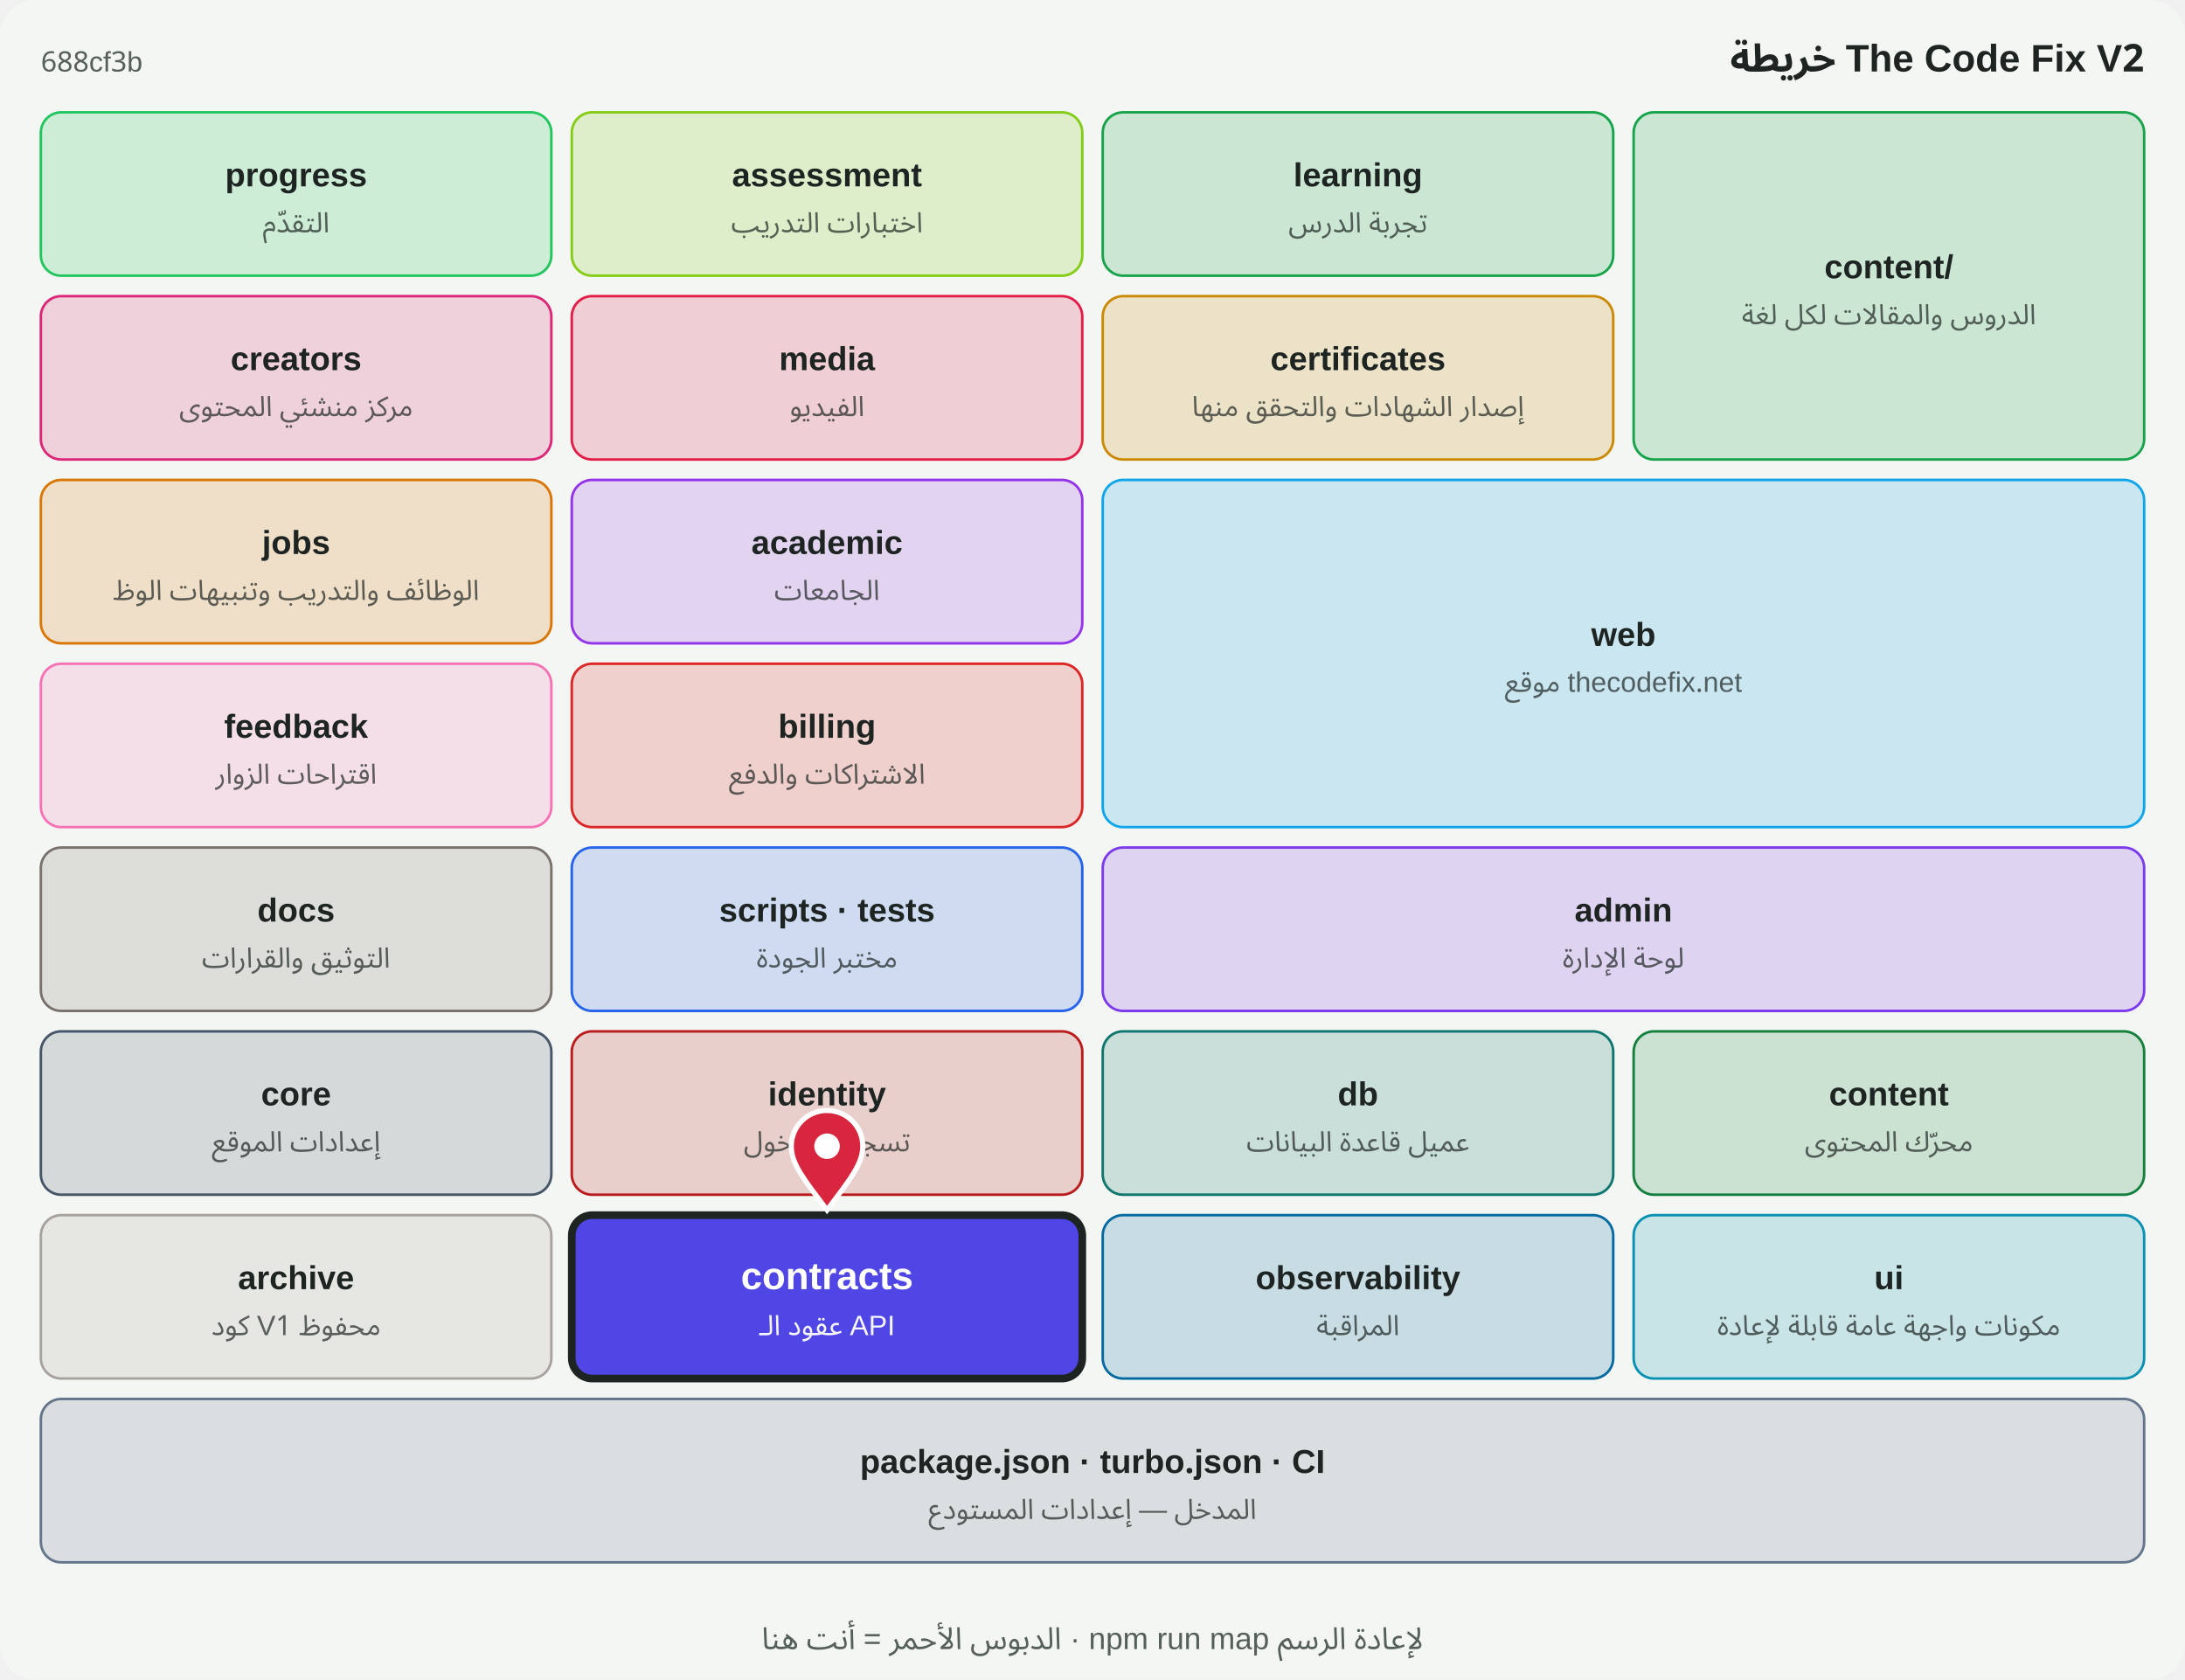
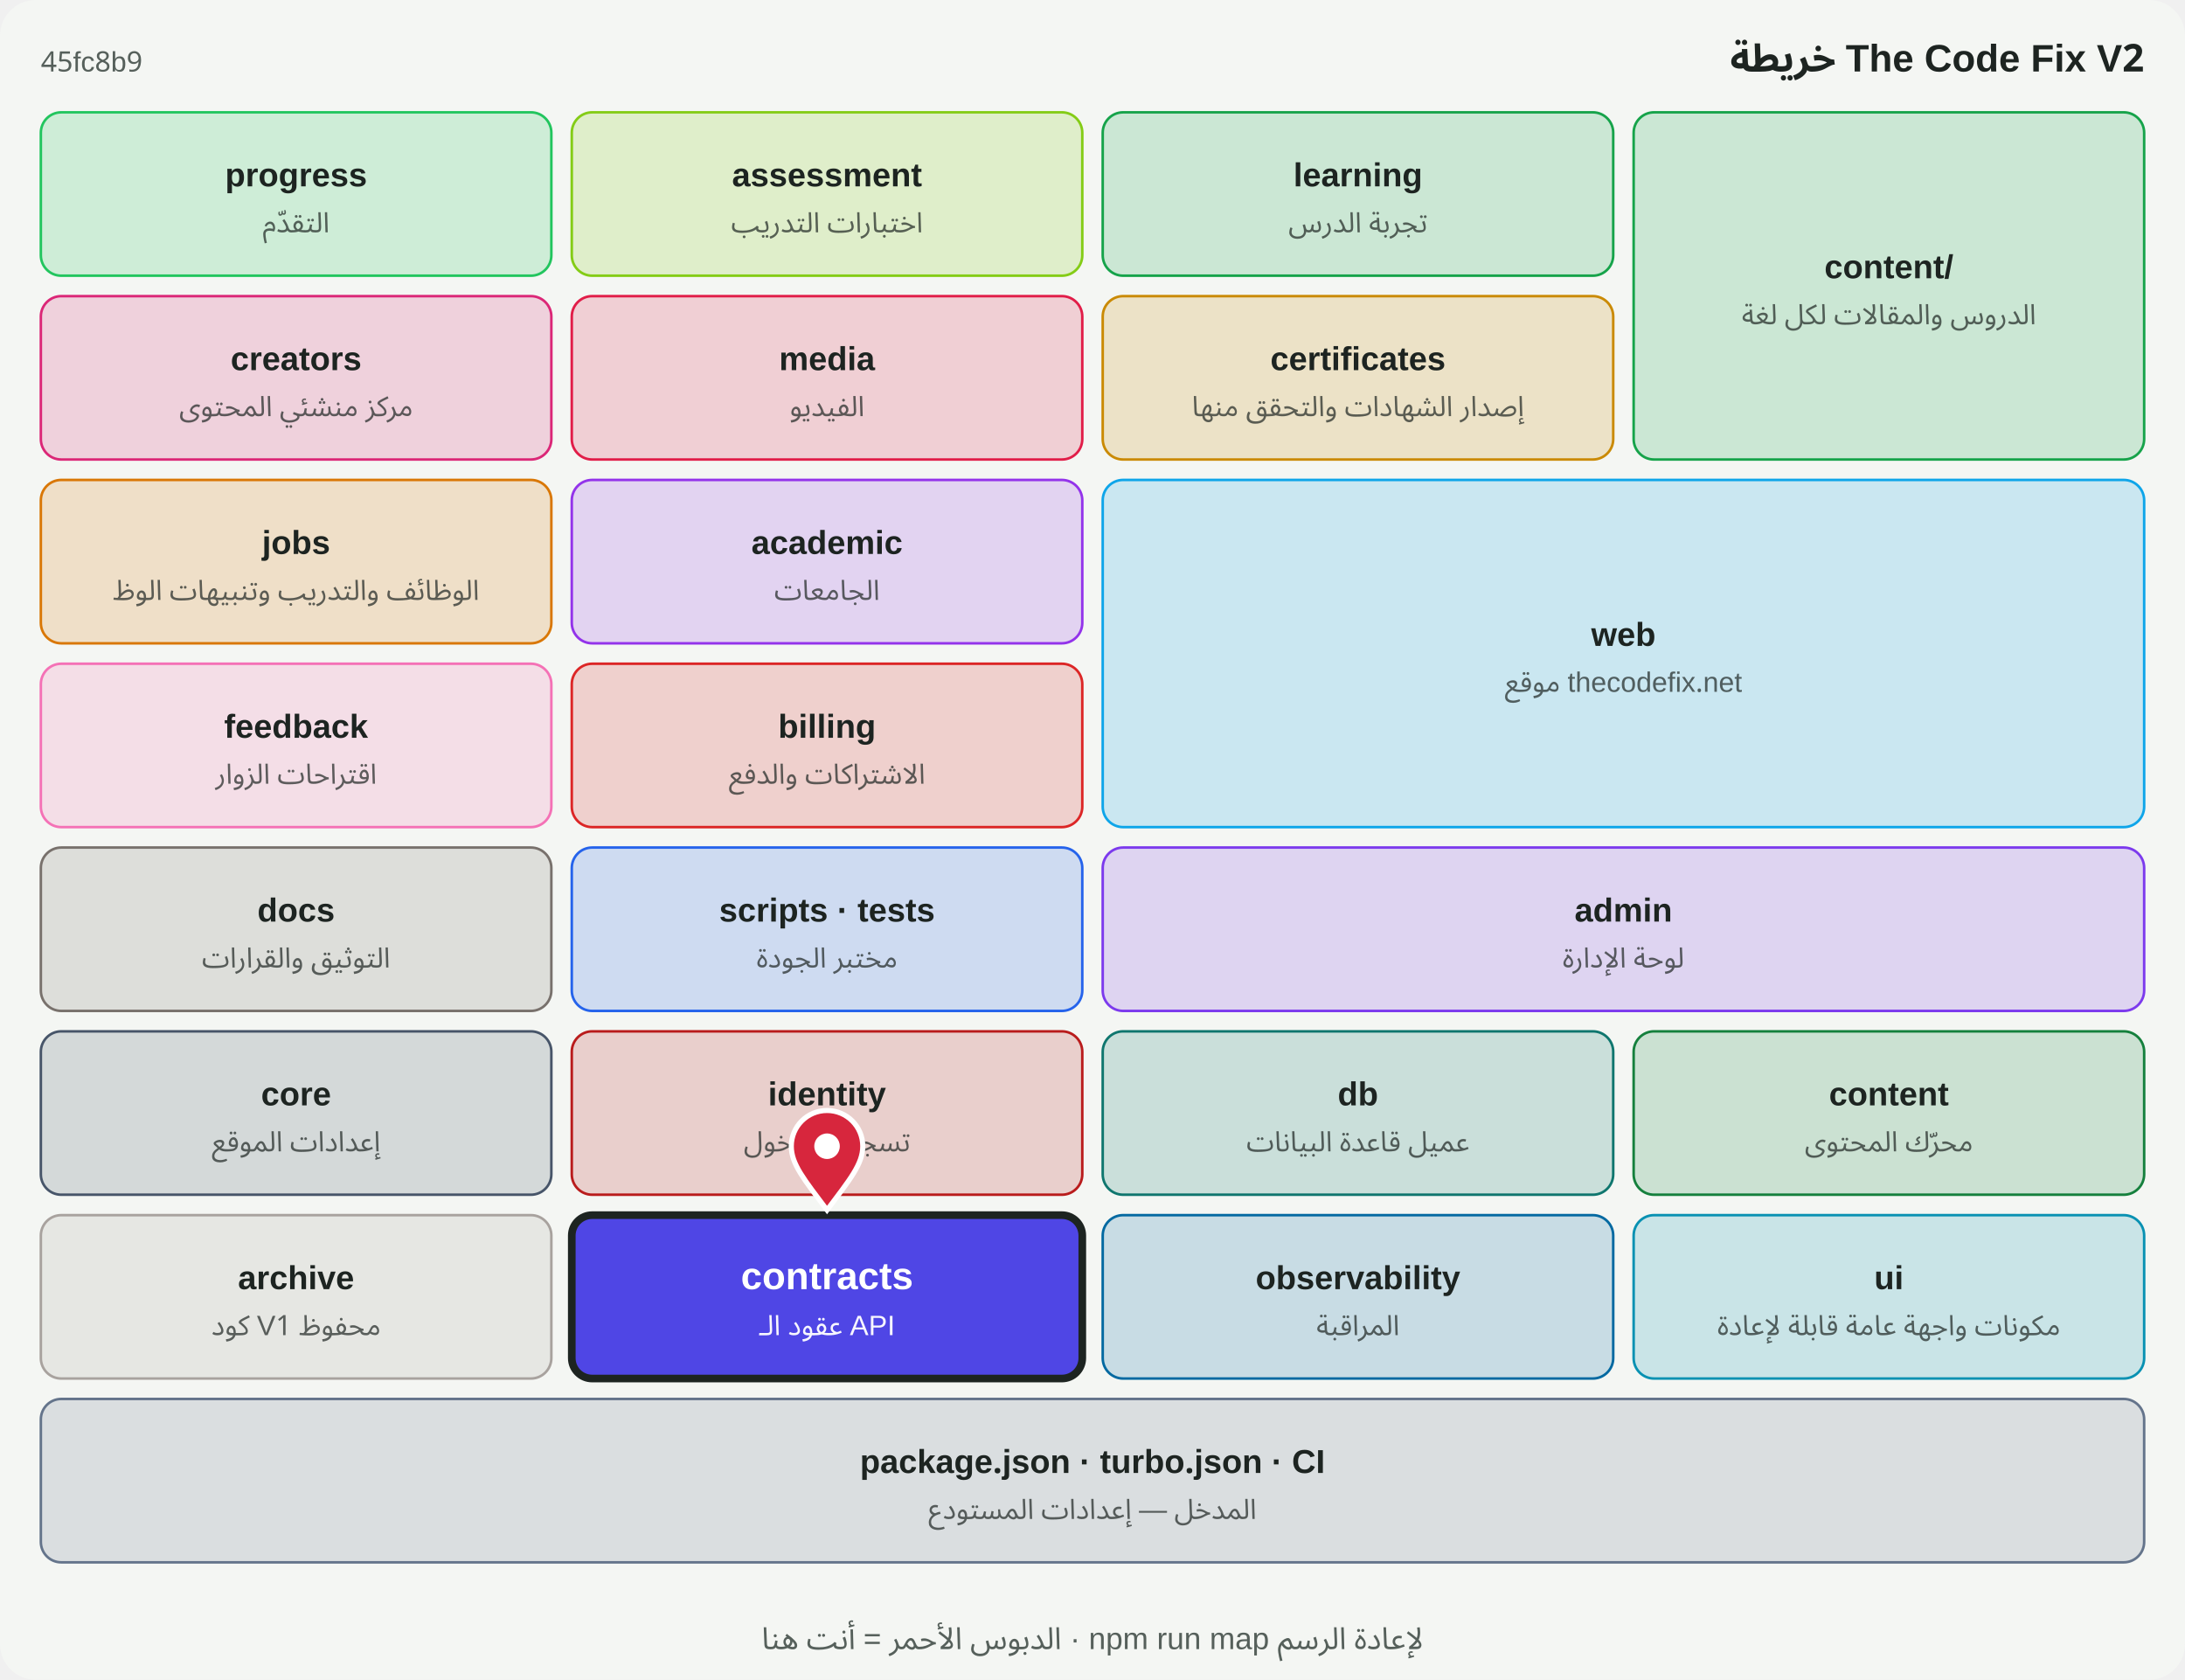
<svg xmlns="http://www.w3.org/2000/svg" viewBox="0 0 856 658" width="856" height="658" font-family="'Segoe UI', Tahoma, 'Noto Sans Arabic', Arial, sans-serif" role="img" aria-label="خريطة مشروع The Code Fix — عقود الـ API (zod) المشتركة بين الويب والموبايل (@tcf/contracts)">
  <rect width="856" height="658" rx="14" fill="#f4f6f3" />
  <text x="840" y="28" text-anchor="end" font-size="15" font-weight="700" fill="#1d2421">خريطة The Code Fix V2</text>
-   <text x="16" y="28" font-size="11" fill="#56605b">688cf3b</text>
+   <text x="16" y="28" font-size="11" fill="#56605b">45fc8b9</text>
  <g>
    <rect x="640" y="44" width="200" height="136" rx="8" fill="#16a34a" fill-opacity="0.18" stroke="#16a34a" stroke-width="1" />
    <text x="740" y="109" text-anchor="middle" font-size="13" font-weight="600" fill="#1d2421">content/</text>
    <text x="740" y="127" text-anchor="middle" font-size="11" fill="#1d2421" fill-opacity="0.7">الدروس والمقالات لكل لغة</text>
  </g>
  <g>
    <rect x="432" y="44" width="200" height="64" rx="8" fill="#16a34a" fill-opacity="0.18" stroke="#16a34a" stroke-width="1" />
    <text x="532" y="73" text-anchor="middle" font-size="13" font-weight="600" fill="#1d2421">learning</text>
    <text x="532" y="91" text-anchor="middle" font-size="11" fill="#1d2421" fill-opacity="0.7">تجربة الدرس</text>
  </g>
  <g>
    <rect x="224" y="44" width="200" height="64" rx="8" fill="#84cc16" fill-opacity="0.18" stroke="#84cc16" stroke-width="1" />
    <text x="324" y="73" text-anchor="middle" font-size="13" font-weight="600" fill="#1d2421">assessment</text>
    <text x="324" y="91" text-anchor="middle" font-size="11" fill="#1d2421" fill-opacity="0.7">اختبارات التدريب</text>
  </g>
  <g>
    <rect x="16" y="44" width="200" height="64" rx="8" fill="#22c55e" fill-opacity="0.18" stroke="#22c55e" stroke-width="1" />
    <text x="116" y="73" text-anchor="middle" font-size="13" font-weight="600" fill="#1d2421">progress</text>
    <text x="116" y="91" text-anchor="middle" font-size="11" fill="#1d2421" fill-opacity="0.7">التقدّم</text>
  </g>
  <g>
    <rect x="432" y="116" width="200" height="64" rx="8" fill="#ca8a04" fill-opacity="0.18" stroke="#ca8a04" stroke-width="1" />
    <text x="532" y="145" text-anchor="middle" font-size="13" font-weight="600" fill="#1d2421">certificates</text>
    <text x="532" y="163" text-anchor="middle" font-size="11" fill="#1d2421" fill-opacity="0.7">إصدار الشهادات والتحقق منها</text>
  </g>
  <g>
    <rect x="224" y="116" width="200" height="64" rx="8" fill="#e11d48" fill-opacity="0.18" stroke="#e11d48" stroke-width="1" />
    <text x="324" y="145" text-anchor="middle" font-size="13" font-weight="600" fill="#1d2421">media</text>
    <text x="324" y="163" text-anchor="middle" font-size="11" fill="#1d2421" fill-opacity="0.7">الفيديو</text>
  </g>
  <g>
    <rect x="16" y="116" width="200" height="64" rx="8" fill="#db2777" fill-opacity="0.18" stroke="#db2777" stroke-width="1" />
    <text x="116" y="145" text-anchor="middle" font-size="13" font-weight="600" fill="#1d2421">creators</text>
    <text x="116" y="163" text-anchor="middle" font-size="11" fill="#1d2421" fill-opacity="0.7">مركز منشئي المحتوى</text>
  </g>
  <g>
    <rect x="432" y="188" width="408" height="136" rx="8" fill="#0ea5e9" fill-opacity="0.18" stroke="#0ea5e9" stroke-width="1" />
    <text x="636" y="253" text-anchor="middle" font-size="13" font-weight="600" fill="#1d2421">web</text>
    <text x="636" y="271" text-anchor="middle" font-size="11" fill="#1d2421" fill-opacity="0.7">موقع thecodefix.net</text>
  </g>
  <g>
    <rect x="224" y="188" width="200" height="64" rx="8" fill="#9333ea" fill-opacity="0.18" stroke="#9333ea" stroke-width="1" />
    <text x="324" y="217" text-anchor="middle" font-size="13" font-weight="600" fill="#1d2421">academic</text>
    <text x="324" y="235" text-anchor="middle" font-size="11" fill="#1d2421" fill-opacity="0.7">الجامعات</text>
  </g>
  <g>
    <rect x="16" y="188" width="200" height="64" rx="8" fill="#d97706" fill-opacity="0.18" stroke="#d97706" stroke-width="1" />
    <text x="116" y="217" text-anchor="middle" font-size="13" font-weight="600" fill="#1d2421">jobs</text>
    <text x="116" y="235" text-anchor="middle" font-size="11" fill="#1d2421" fill-opacity="0.7">الوظائف والتدريب وتنبيهات الوظ</text>
  </g>
  <g>
    <rect x="224" y="260" width="200" height="64" rx="8" fill="#dc2626" fill-opacity="0.18" stroke="#dc2626" stroke-width="1" />
    <text x="324" y="289" text-anchor="middle" font-size="13" font-weight="600" fill="#1d2421">billing</text>
    <text x="324" y="307" text-anchor="middle" font-size="11" fill="#1d2421" fill-opacity="0.7">الاشتراكات والدفع</text>
  </g>
  <g>
    <rect x="16" y="260" width="200" height="64" rx="8" fill="#f472b6" fill-opacity="0.18" stroke="#f472b6" stroke-width="1" />
    <text x="116" y="289" text-anchor="middle" font-size="13" font-weight="600" fill="#1d2421">feedback</text>
    <text x="116" y="307" text-anchor="middle" font-size="11" fill="#1d2421" fill-opacity="0.7">اقتراحات الزوار</text>
  </g>
  <g>
    <rect x="432" y="332" width="408" height="64" rx="8" fill="#7c3aed" fill-opacity="0.18" stroke="#7c3aed" stroke-width="1" />
    <text x="636" y="361" text-anchor="middle" font-size="13" font-weight="600" fill="#1d2421">admin</text>
    <text x="636" y="379" text-anchor="middle" font-size="11" fill="#1d2421" fill-opacity="0.7">لوحة الإدارة</text>
  </g>
  <g>
    <rect x="224" y="332" width="200" height="64" rx="8" fill="#2563eb" fill-opacity="0.18" stroke="#2563eb" stroke-width="1" />
    <text x="324" y="361" text-anchor="middle" font-size="13" font-weight="600" fill="#1d2421">scripts · tests</text>
    <text x="324" y="379" text-anchor="middle" font-size="11" fill="#1d2421" fill-opacity="0.7">مختبر الجودة</text>
  </g>
  <g>
    <rect x="16" y="332" width="200" height="64" rx="8" fill="#78716c" fill-opacity="0.18" stroke="#78716c" stroke-width="1" />
    <text x="116" y="361" text-anchor="middle" font-size="13" font-weight="600" fill="#1d2421">docs</text>
    <text x="116" y="379" text-anchor="middle" font-size="11" fill="#1d2421" fill-opacity="0.7">التوثيق والقرارات</text>
  </g>
  <g>
    <rect x="640" y="404" width="200" height="64" rx="8" fill="#15803d" fill-opacity="0.18" stroke="#15803d" stroke-width="1" />
    <text x="740" y="433" text-anchor="middle" font-size="13" font-weight="600" fill="#1d2421">content</text>
    <text x="740" y="451" text-anchor="middle" font-size="11" fill="#1d2421" fill-opacity="0.7">محرّك المحتوى</text>
  </g>
  <g>
    <rect x="432" y="404" width="200" height="64" rx="8" fill="#0f766e" fill-opacity="0.18" stroke="#0f766e" stroke-width="1" />
    <text x="532" y="433" text-anchor="middle" font-size="13" font-weight="600" fill="#1d2421">db</text>
    <text x="532" y="451" text-anchor="middle" font-size="11" fill="#1d2421" fill-opacity="0.7">عميل قاعدة البيانات</text>
  </g>
  <g>
    <rect x="224" y="404" width="200" height="64" rx="8" fill="#b91c1c" fill-opacity="0.18" stroke="#b91c1c" stroke-width="1" />
    <text x="324" y="433" text-anchor="middle" font-size="13" font-weight="600" fill="#1d2421">identity</text>
    <text x="324" y="451" text-anchor="middle" font-size="11" fill="#1d2421" fill-opacity="0.7">تسجيل الدخول</text>
  </g>
  <g>
    <rect x="16" y="404" width="200" height="64" rx="8" fill="#475569" fill-opacity="0.18" stroke="#475569" stroke-width="1" />
    <text x="116" y="433" text-anchor="middle" font-size="13" font-weight="600" fill="#1d2421">core</text>
    <text x="116" y="451" text-anchor="middle" font-size="11" fill="#1d2421" fill-opacity="0.7">إعدادات الموقع</text>
  </g>
  <g>
    <rect x="640" y="476" width="200" height="64" rx="8" fill="#0891b2" fill-opacity="0.18" stroke="#0891b2" stroke-width="1" />
    <text x="740" y="505" text-anchor="middle" font-size="13" font-weight="600" fill="#1d2421">ui</text>
    <text x="740" y="523" text-anchor="middle" font-size="11" fill="#1d2421" fill-opacity="0.7">مكونات واجهة عامة قابلة لإعادة</text>
  </g>
  <g>
    <rect x="432" y="476" width="200" height="64" rx="8" fill="#0369a1" fill-opacity="0.18" stroke="#0369a1" stroke-width="1" />
    <text x="532" y="505" text-anchor="middle" font-size="13" font-weight="600" fill="#1d2421">observability</text>
    <text x="532" y="523" text-anchor="middle" font-size="11" fill="#1d2421" fill-opacity="0.7">المراقبة</text>
  </g>
  <g>
    <rect x="224" y="476" width="200" height="64" rx="8" fill="#4f46e5" fill-opacity="1" stroke="#1d2421" stroke-width="3" />
    <text x="324" y="505" text-anchor="middle" font-size="15" font-weight="700" fill="#ffffff">contracts</text>
    <text x="324" y="523" text-anchor="middle" font-size="11" fill="#ffffff" fill-opacity="0.95">عقود الـ API</text>
  </g>
  <path d="M324 474 c-9 -12 -14 -18 -14 -25 a14 14 0 0 1 28 0 c0 7 -5 13 -14 25z" fill="#d7263d" stroke="#fff" stroke-width="2" />
  <circle cx="324" cy="449" r="5" fill="#fff" />
  <g>
    <rect x="16" y="476" width="200" height="64" rx="8" fill="#a8a29e" fill-opacity="0.18" stroke="#a8a29e" stroke-width="1" />
    <text x="116" y="505" text-anchor="middle" font-size="13" font-weight="600" fill="#1d2421">archive</text>
    <text x="116" y="523" text-anchor="middle" font-size="11" fill="#1d2421" fill-opacity="0.7">كود V1 محفوظ</text>
  </g>
  <g>
    <rect x="16" y="548" width="824" height="64" rx="8" fill="#64748b" fill-opacity="0.18" stroke="#64748b" stroke-width="1" />
    <text x="428" y="577" text-anchor="middle" font-size="13" font-weight="600" fill="#1d2421">package.json · turbo.json · CI</text>
    <text x="428" y="595" text-anchor="middle" font-size="11" fill="#1d2421" fill-opacity="0.7">المدخل — إعدادات المستودع</text>
  </g>
  <text x="428" y="646" text-anchor="middle" font-size="12" fill="#56605b">الدبوس الأحمر = أنت هنا · npm run map لإعادة الرسم</text>
</svg>
